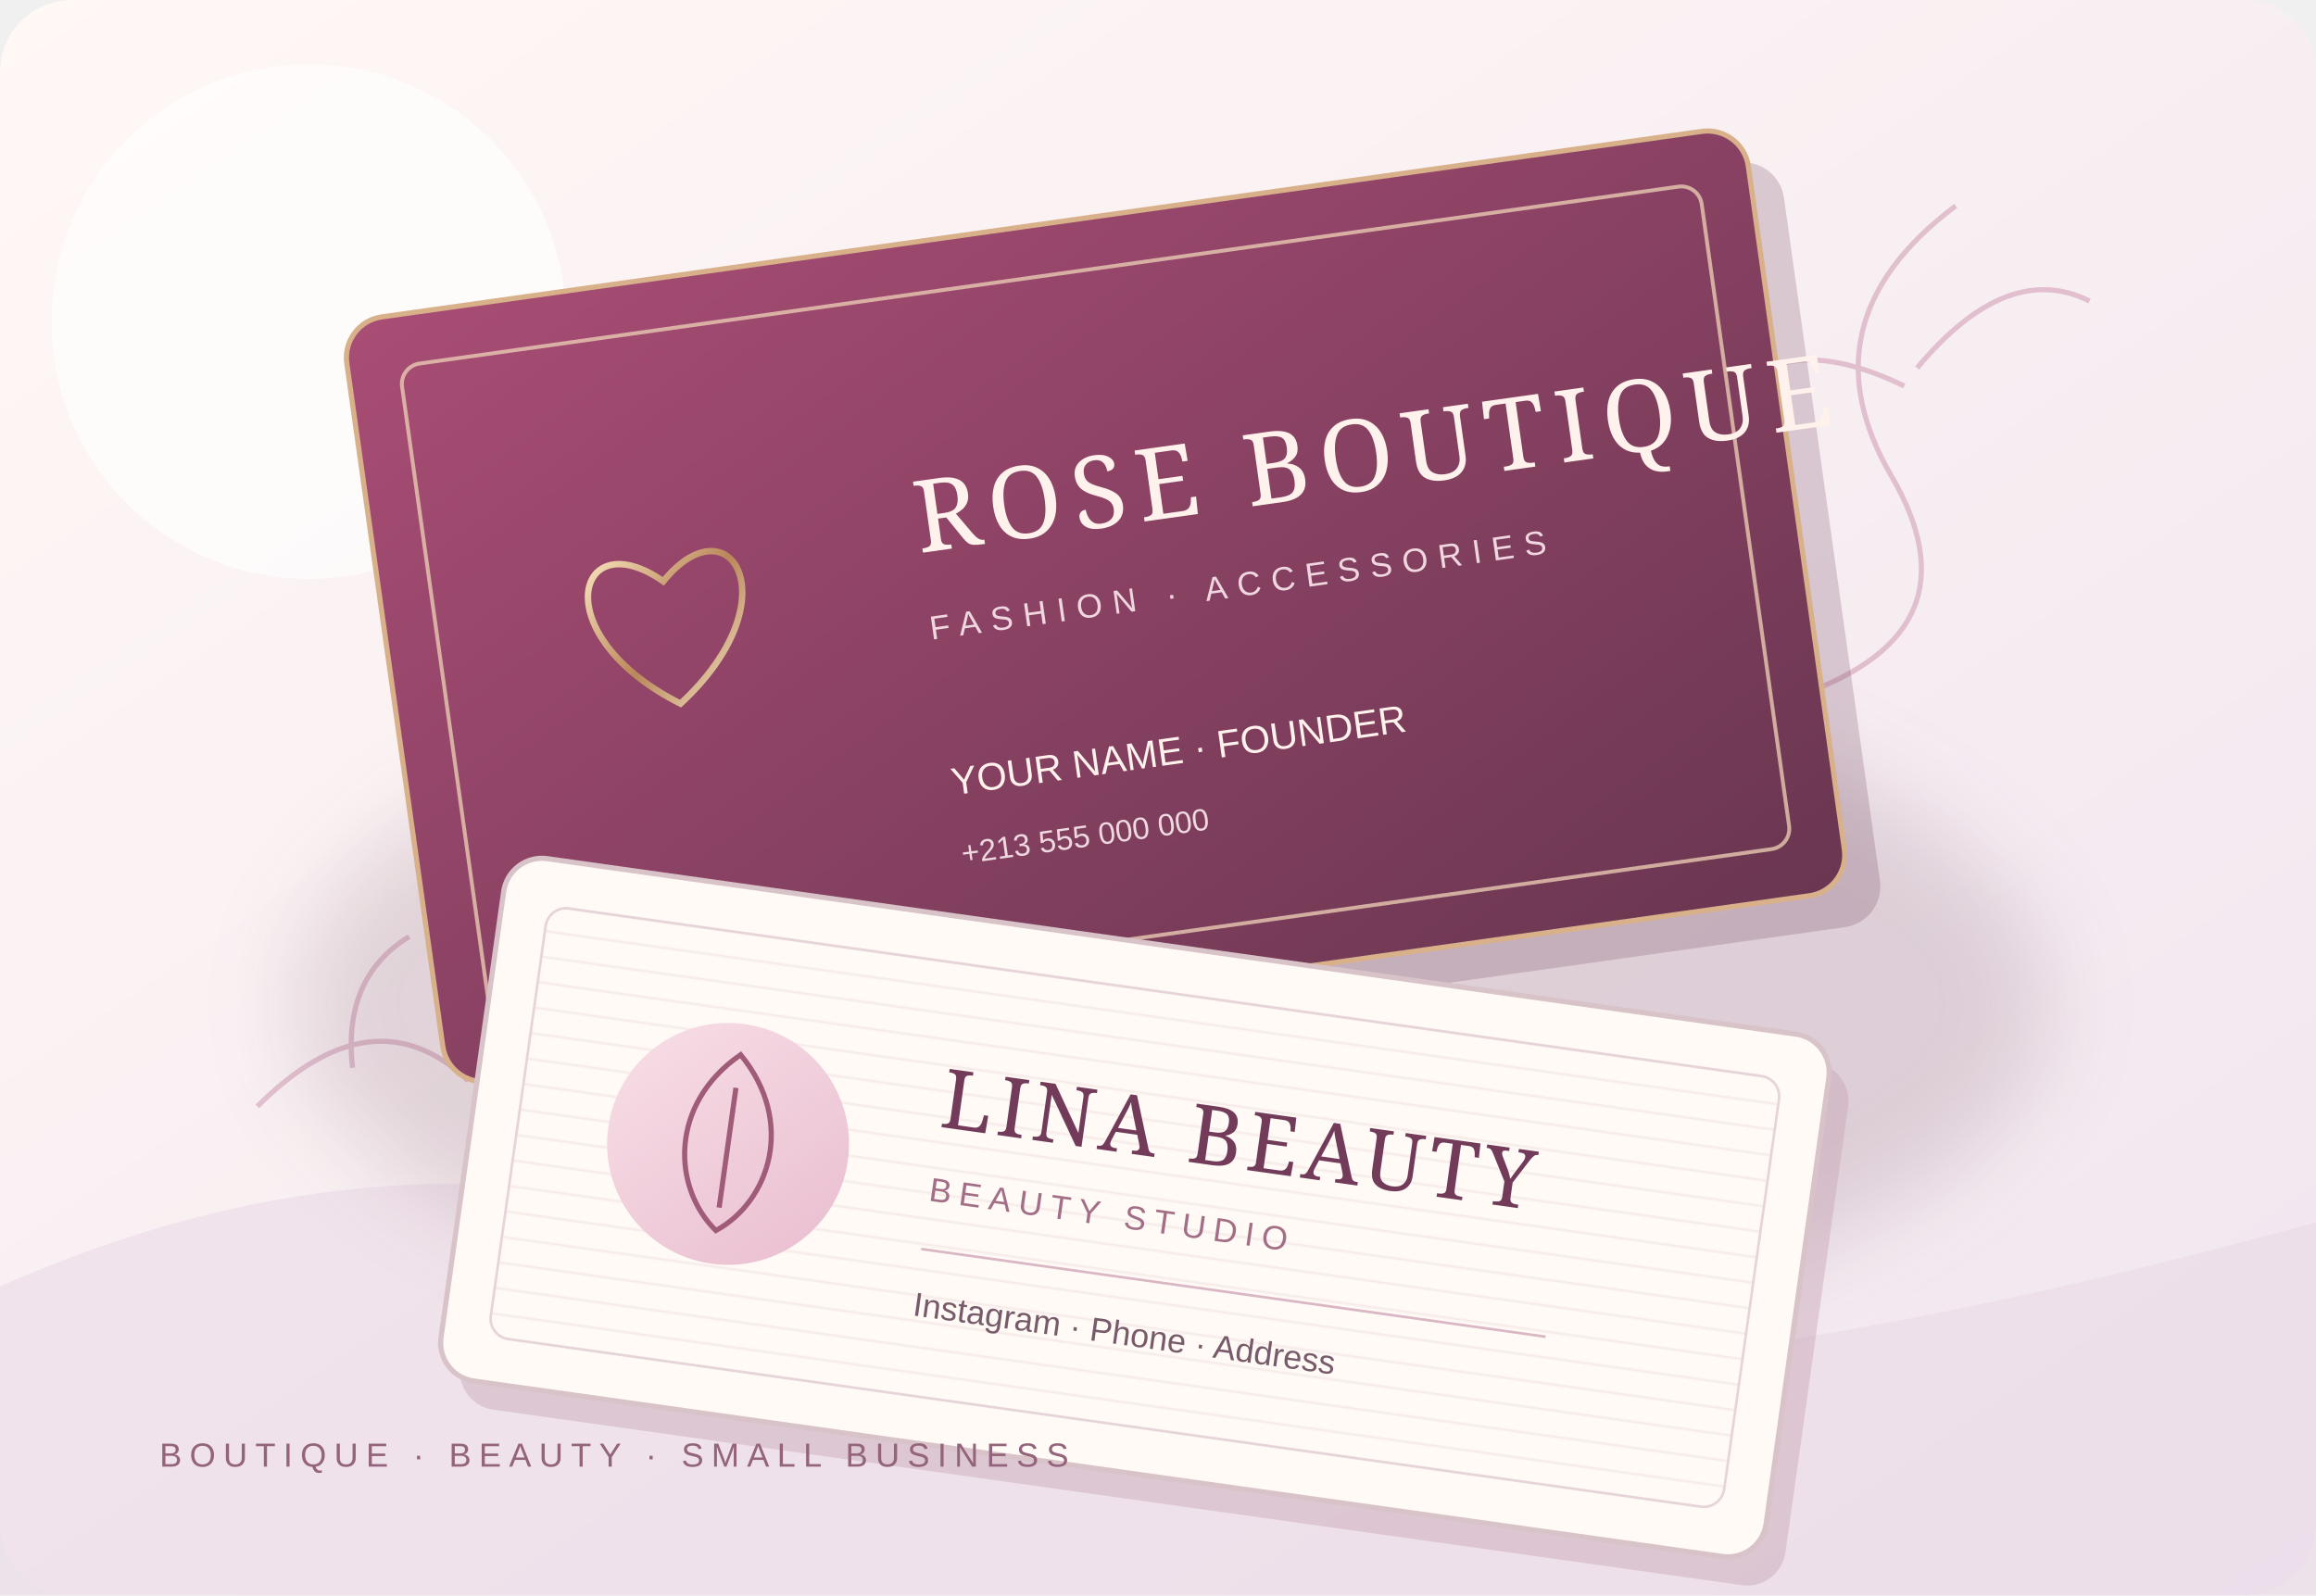
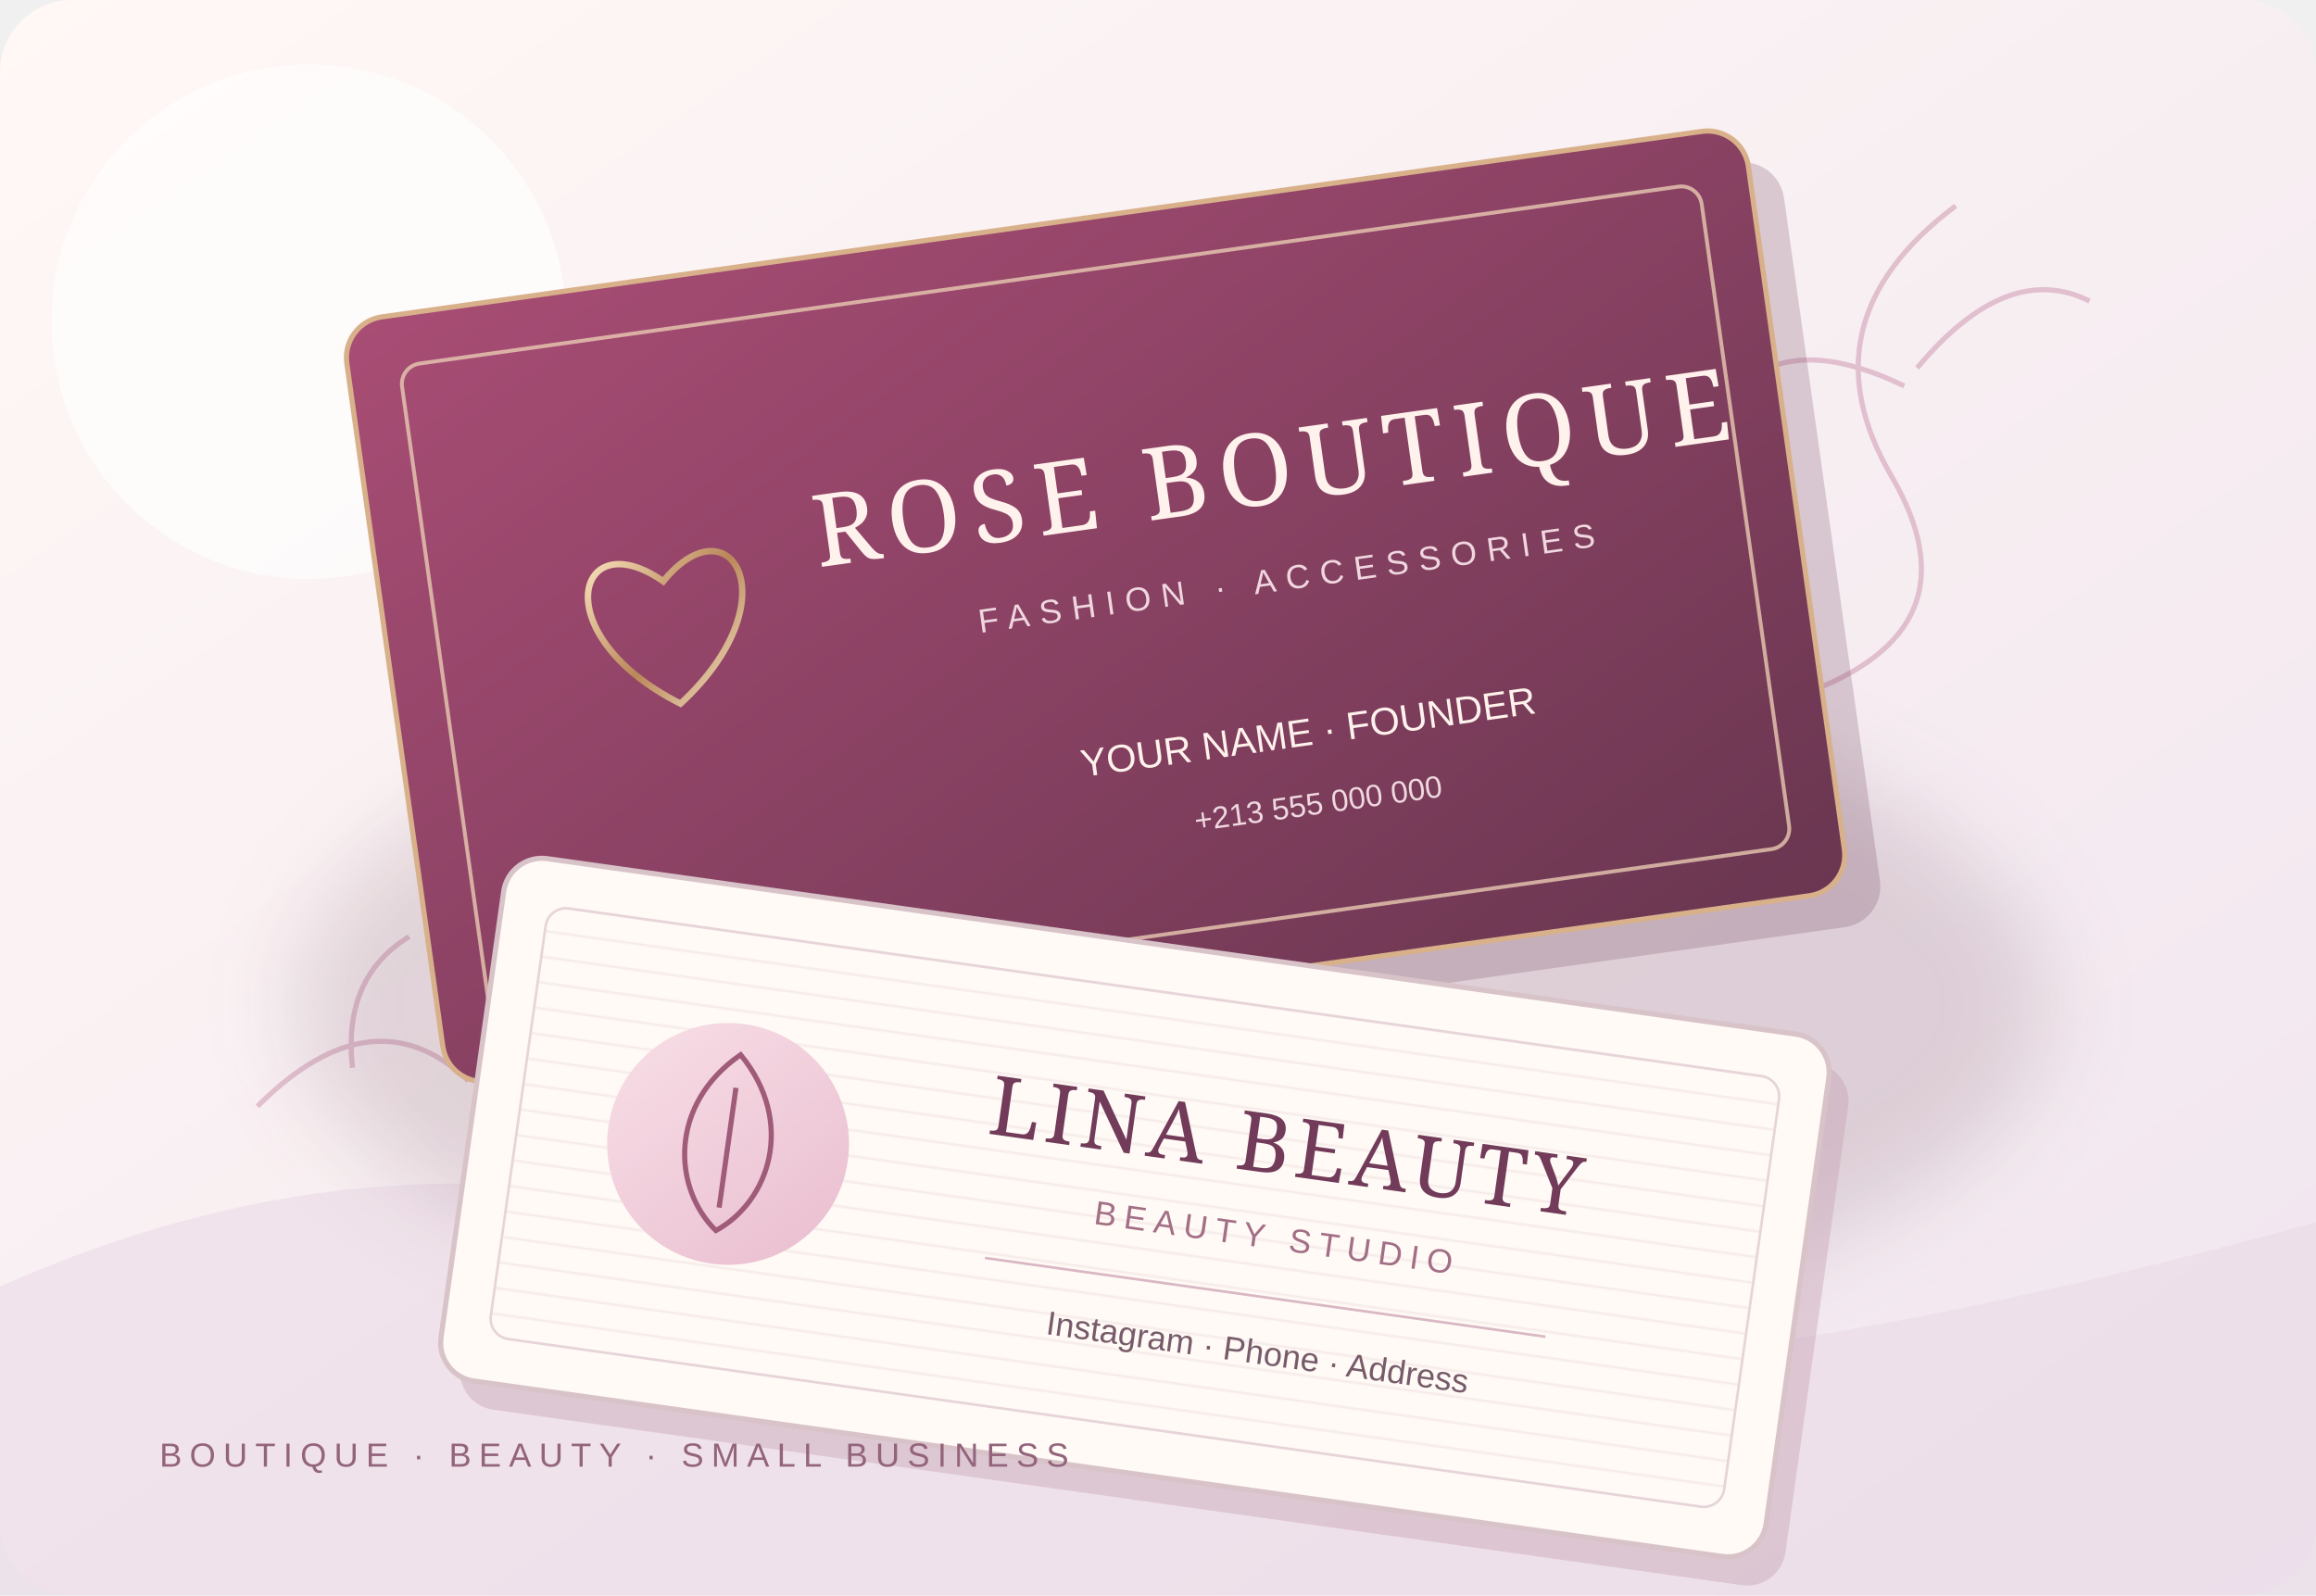
<svg xmlns="http://www.w3.org/2000/svg" viewBox="0 0 900 620" role="img" aria-labelledby="title desc">
  <style>
  .business-card-back,.business-card-front{transform-box:fill-box;transform-origin:center;transition:translate .8s cubic-bezier(.2,.75,.25,1)}
  svg:hover .business-card-back{translate:0 -22px}
  svg:hover .business-card-front{translate:0 -10px}
  svg:active .business-card-back{translate:0 -15px}
  svg:active .business-card-front{translate:0 -7px}
  @media(prefers-reduced-motion:reduce){.business-card-back,.business-card-front{transition:none!important}}
</style>
  <defs>
    <linearGradient id="bg" x2="1" y2="1">
      <stop stop-color="#fff8f5" />
      <stop offset="1" stop-color="#f0e5ef" />
    </linearGradient>
    <linearGradient id="berry" x2="1" y2="1">
      <stop stop-color="#a94d75" />
      <stop offset="1" stop-color="#693650" />
    </linearGradient>
    <linearGradient id="blush" x2="1" y2="1">
      <stop stop-color="#f8dfe7" />
      <stop offset="1" stop-color="#e9bdcf" />
    </linearGradient>
    <linearGradient id="foil" x2="1" y2="1">
      <stop stop-color="#f6dfb9" />
      <stop offset=".5" stop-color="#b98759" />
      <stop offset="1" stop-color="#f7e7ca" />
    </linearGradient>
    <filter id="shadow" x="-30%" y="-30%" width="170%" height="180%">
      <feGaussianBlur stdDeviation="17" />
    </filter>
    <pattern id="grain" width="10" height="10" patternUnits="userSpaceOnUse">
      <path d="M0 3h10" stroke="#c8a6b4" stroke-opacity=".15" />
    </pattern>
  </defs>
  <rect width="900" height="620" rx="28" fill="url(#bg)" />
  <circle cx="120" cy="125" r="100" fill="#fff" opacity=".6" />
  <path d="M0 500q180-80 350 0t550-25v145H0z" fill="#ead9e5" opacity=".55" />
  <g fill="none" stroke="#c98da7" stroke-width="2" opacity=".48">
    <path d="M760 80q-60 45-25 105t-35 85" />
    <path d="M740 150q-50-24-70 9m75-16q35-42 67-26" />
    <path d="M100 430q45-45 82-10m-45-5q-4-35 22-51" />
  </g>
  <ellipse cx="455" cy="390" rx="340" ry="135" fill="#684257" opacity=".17" filter="url(#shadow)" />
  <g class="business-card-back" transform="rotate(-8 430 230)">
    <rect x="150" y="85" width="550" height="300" rx="16" fill="#6b3b55" opacity=".22" transform="translate(12 14)" />
    <rect x="150" y="85" width="550" height="300" rx="16" fill="url(#berry)" stroke="#d8b18b" stroke-width="2" />
    <rect x="170" y="105" width="510" height="260" rx="8" fill="none" stroke="#e8c9b1" stroke-width="1.5" opacity=".8" />
    <g transform="translate(260 160)" fill="none" stroke="url(#foil)" stroke-width="2.5">
      <path d="M0 42c-30-28-49 14 0 48 49-34 30-76 0-48Z" />
      <path d="M0 25v76" />
    </g>
-     <text x="360" y="205" fill="#fff2ec" font-family="Georgia,serif" font-size="39" letter-spacing="4">ROSE BOUTIQUE</text>
-     <text x="360" y="239" fill="#f0d7df" font-family="Arial,sans-serif" font-size="13" letter-spacing="4">FASHION · ACCESSORIES</text>
-     <path d="M360 265h210" stroke="url(#foil)" stroke-width="1.5" />
-     <text x="360" y="300" fill="#fff2ec" font-family="Arial,sans-serif" font-size="15">YOUR NAME · FOUNDER</text>
-     <text x="360" y="327" fill="#efd8df" font-family="Arial,sans-serif" font-size="12">+213 555 000 000</text>
+     <text x="500" y="205" text-anchor="middle" fill="#fff2ec" font-family="Georgia,serif" font-size="39" letter-spacing="4">ROSE BOUTIQUE</text>
+     <text x="500" y="239" text-anchor="middle" fill="#f0d7df" font-family="Arial,sans-serif" font-size="13" letter-spacing="4">FASHION · ACCESSORIES</text>
+     <path d="M395 265h210" stroke="url(#foil)" stroke-width="1.5" />
+     <text x="500" y="300" text-anchor="middle" fill="#fff2ec" font-family="Arial,sans-serif" font-size="15">YOUR NAME · FOUNDER</text>
+     <text x="500" y="327" text-anchor="middle" fill="#efd8df" font-family="Arial,sans-serif" font-size="12">+213 555 000 000</text>
  </g>
  <g class="business-card-front" transform="rotate(8 430 440)">
    <rect x="185" y="365" width="520" height="205" rx="15" fill="#c8a7b6" opacity=".45" transform="translate(9 10)" />
    <rect x="185" y="365" width="520" height="205" rx="15" fill="#fffaf5" stroke="#d8c3c9" stroke-width="2" />
    <rect x="203" y="383" width="484" height="169" rx="8" fill="url(#grain)" stroke="#e6d4d9" />
    <circle cx="285" cy="465" r="47" fill="url(#blush)" />
    <path d="M285 430c-25 23-19 55 0 69 19-14 25-46 0-69Z" fill="none" stroke="#9f5b78" stroke-width="2" />
    <path d="M285 443v47" stroke="#9f5b78" stroke-width="2" />
-     <text x="365" y="447" fill="#713b59" font-family="Georgia,serif" font-size="32" letter-spacing="2">LINA BEAUTY</text>
-     <text x="365" y="476" fill="#a36f86" font-family="Arial,sans-serif" font-size="13" letter-spacing="3">BEAUTY STUDIO</text>
-     <path d="M365 495h245" stroke="#d9b7c5" />
-     <text x="365" y="521" fill="#775b6a" font-family="Arial,sans-serif" font-size="13">Instagram · Phone · Address</text>
+     <text x="500" y="447" text-anchor="middle" fill="#713b59" font-family="Georgia,serif" font-size="32" letter-spacing="2">LINA BEAUTY</text>
+     <text x="500" y="476" text-anchor="middle" fill="#a36f86" font-family="Arial,sans-serif" font-size="13" letter-spacing="3">BEAUTY STUDIO</text>
+     <path d="M390 495h220" stroke="#d9b7c5" />
+     <text x="500" y="521" text-anchor="middle" fill="#775b6a" font-family="Arial,sans-serif" font-size="13">Instagram · Phone · Address</text>
  </g>
  <text x="62" y="570" fill="#93647b" font-family="Arial,sans-serif" font-size="13" letter-spacing="3">BOUTIQUE · BEAUTY · SMALL BUSINESS</text>
</svg>
